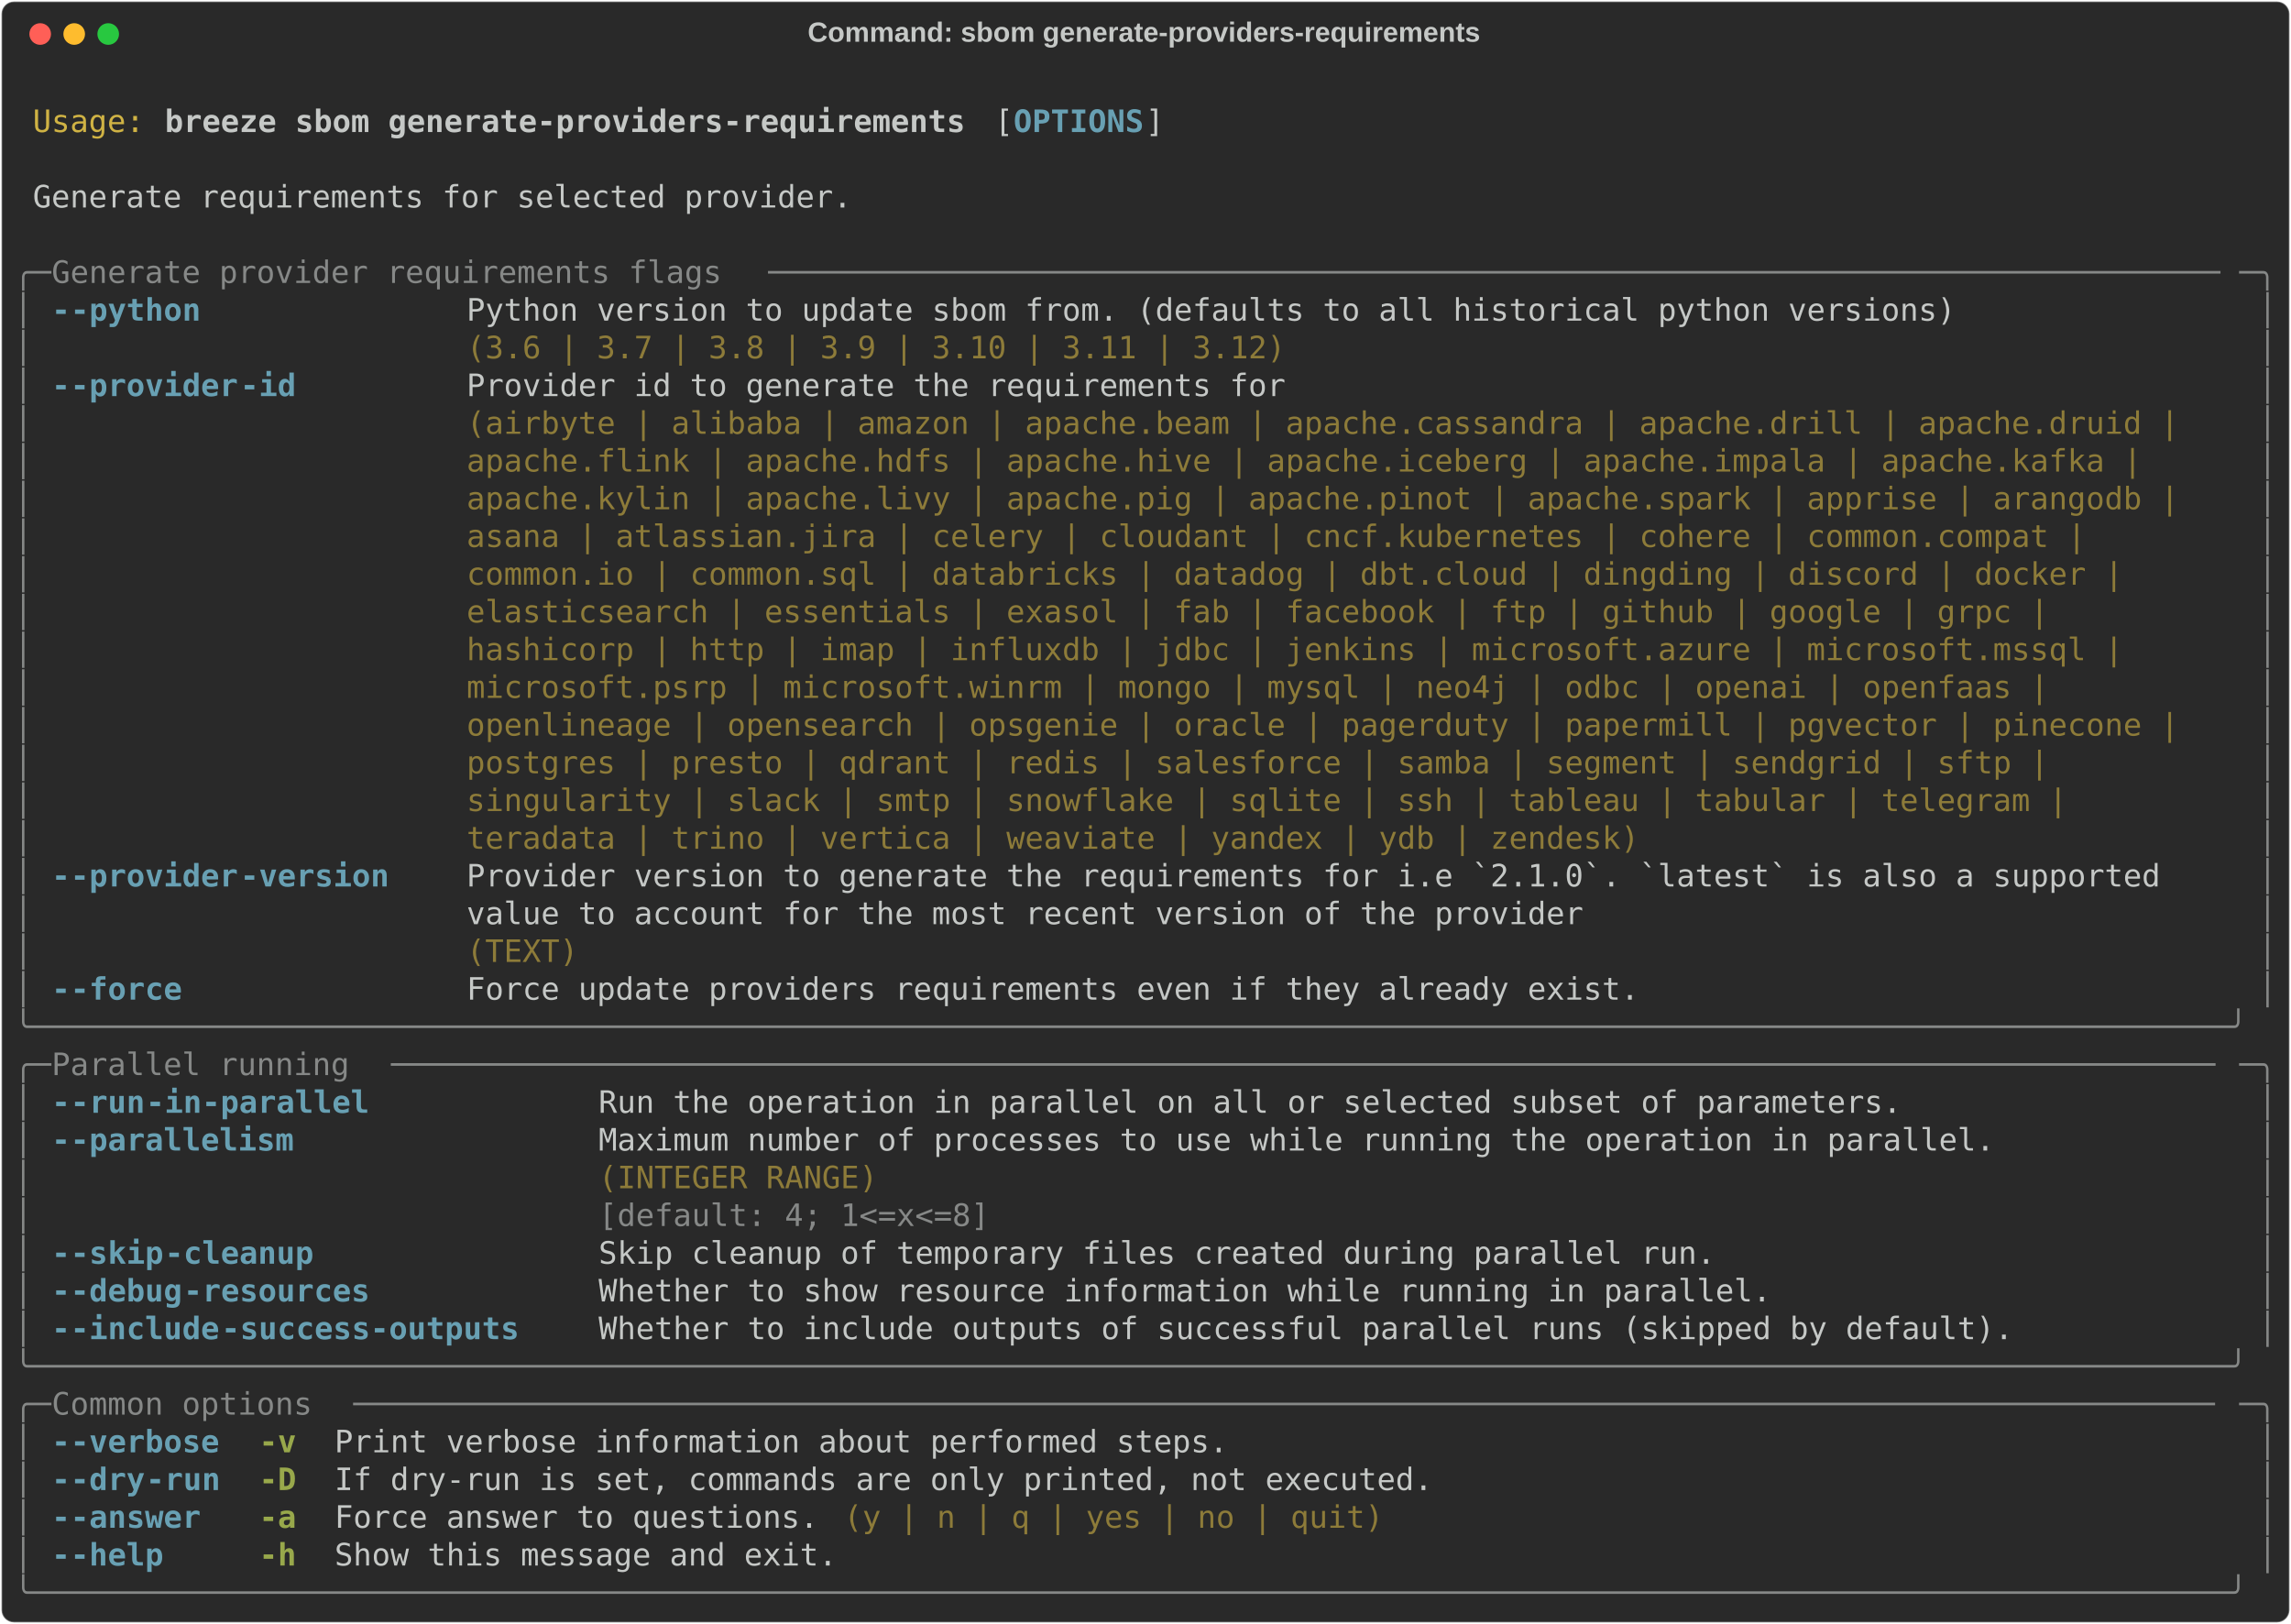
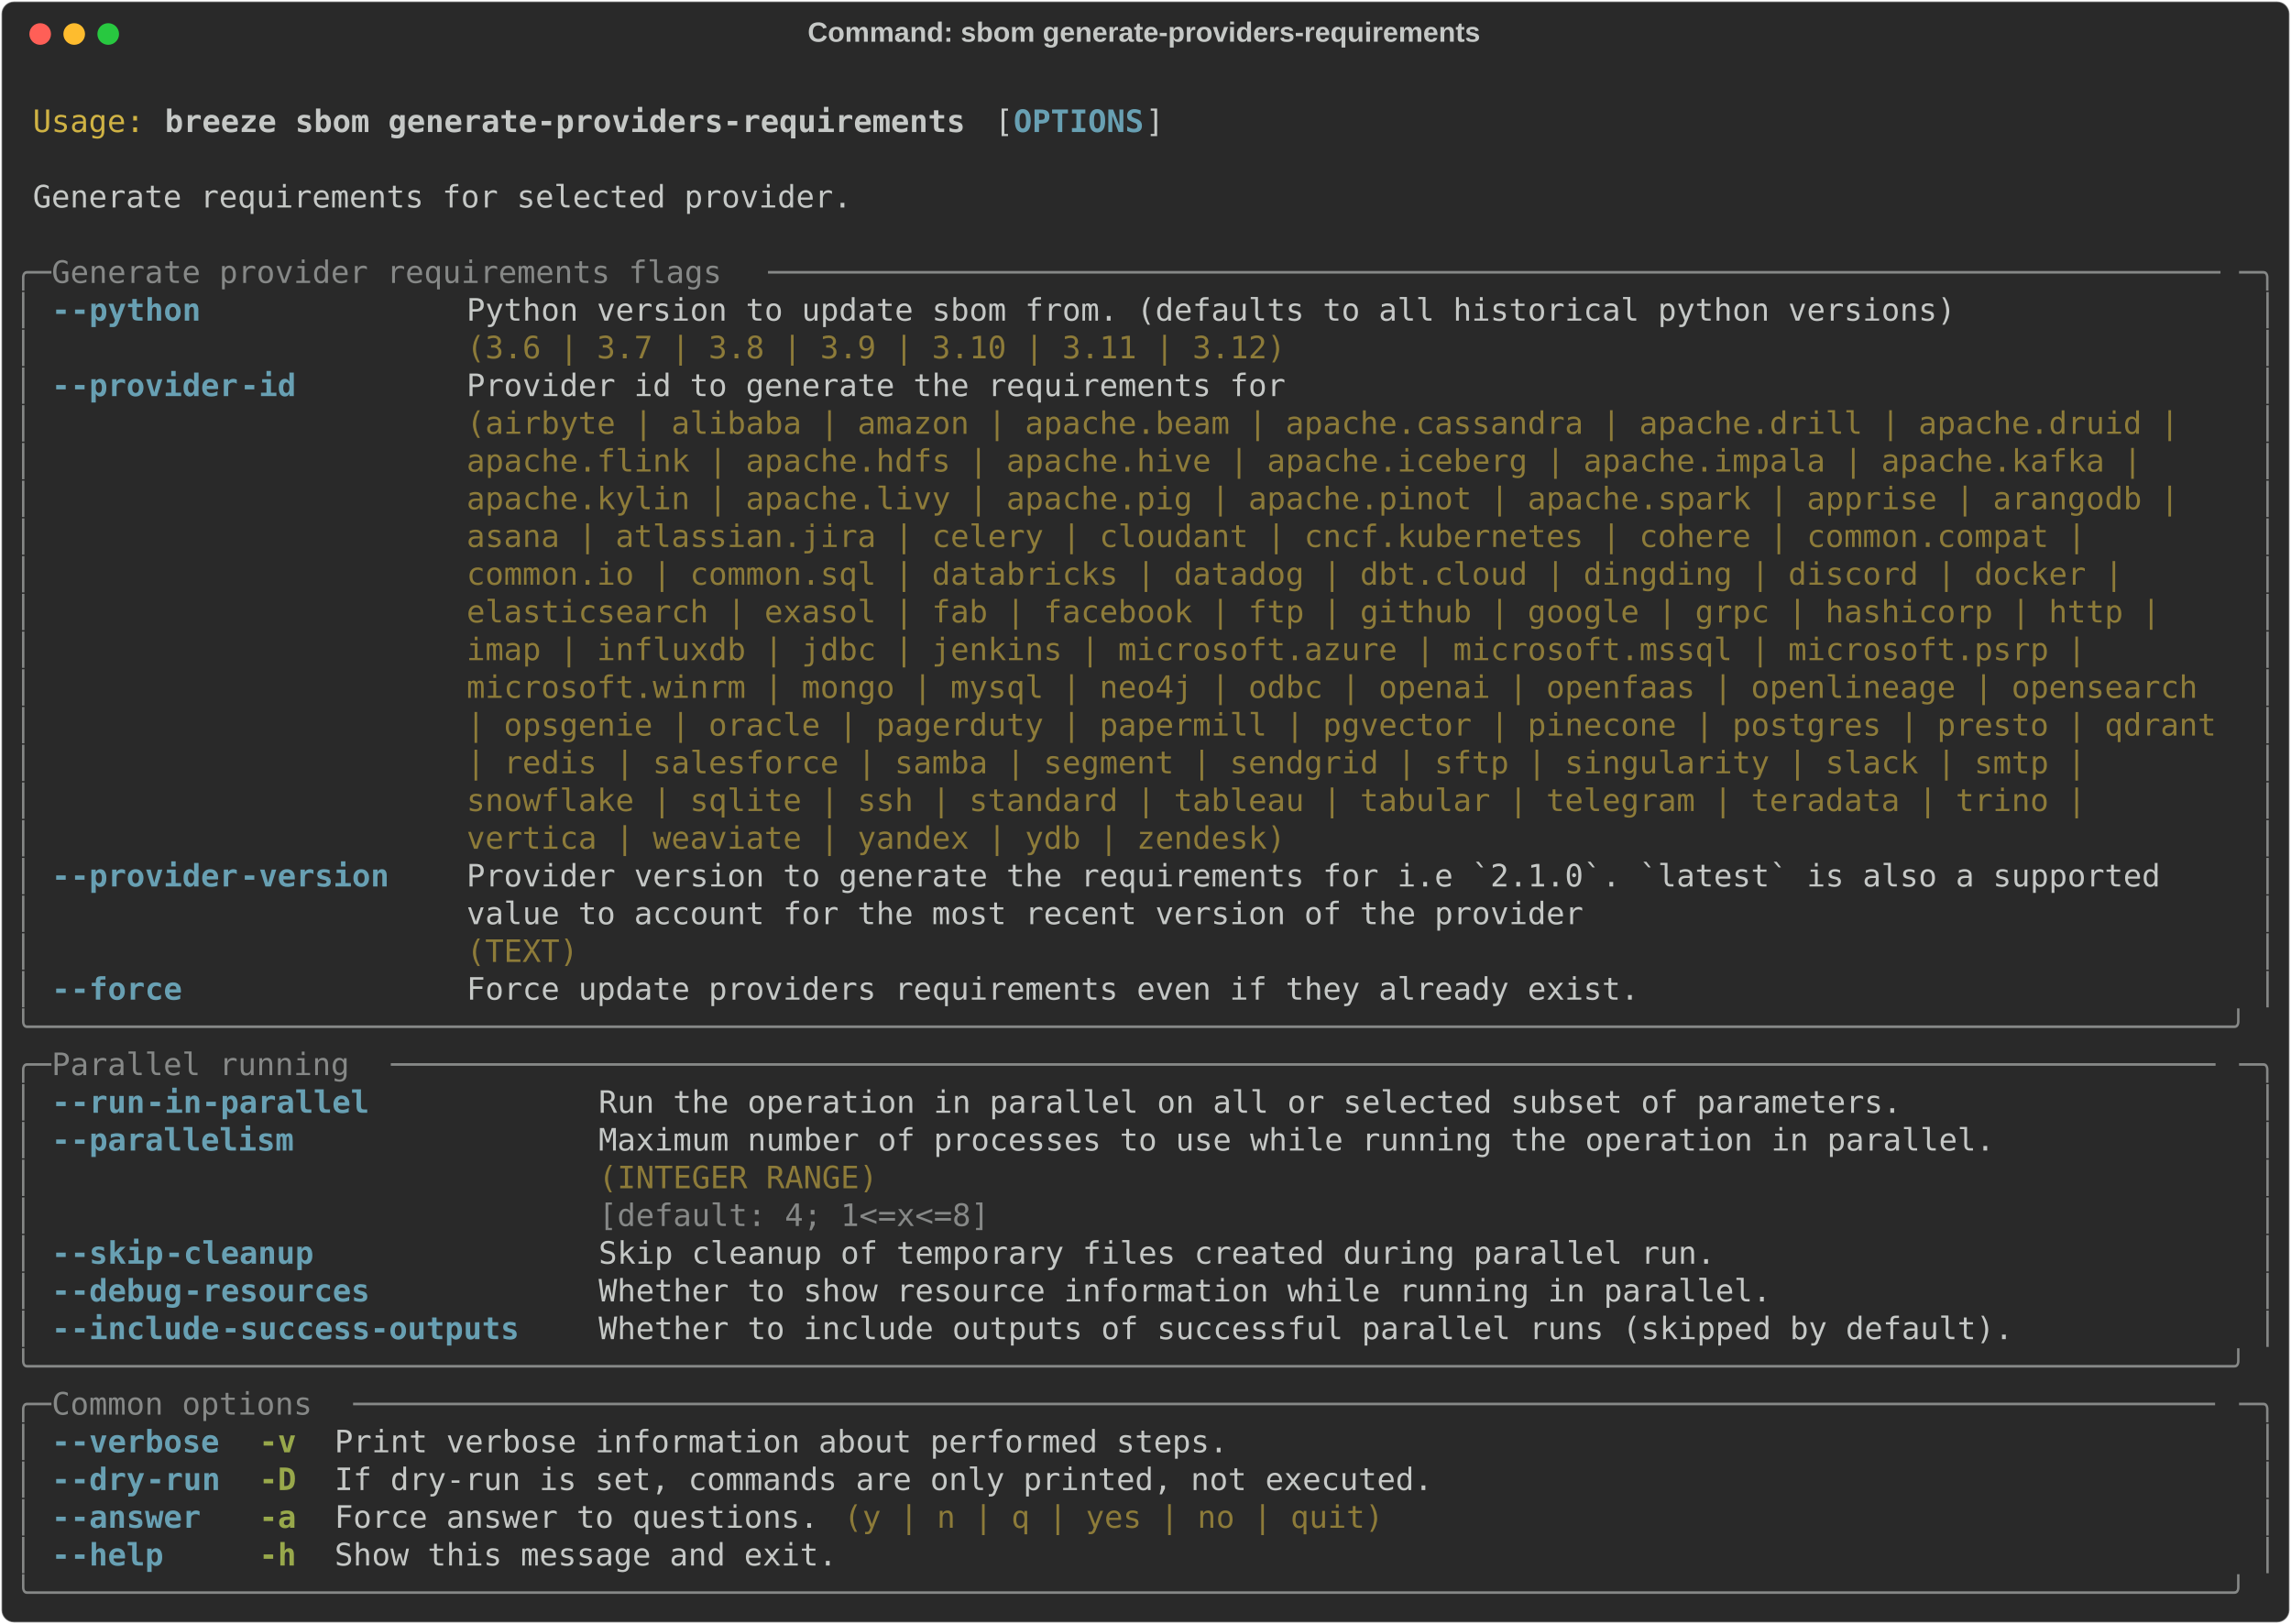
<svg xmlns="http://www.w3.org/2000/svg" class="rich-terminal" viewBox="0 0 1482 1050.4">
  <style>

    @font-face {
        font-family: "Fira Code";
        src: local("FiraCode-Regular"),
                url("https://cdnjs.cloudflare.com/ajax/libs/firacode/6.2.0/woff2/FiraCode-Regular.woff2") format("woff2"),
                url("https://cdnjs.cloudflare.com/ajax/libs/firacode/6.2.0/woff/FiraCode-Regular.woff") format("woff");
        font-style: normal;
        font-weight: 400;
    }
    @font-face {
        font-family: "Fira Code";
        src: local("FiraCode-Bold"),
                url("https://cdnjs.cloudflare.com/ajax/libs/firacode/6.2.0/woff2/FiraCode-Bold.woff2") format("woff2"),
                url("https://cdnjs.cloudflare.com/ajax/libs/firacode/6.2.0/woff/FiraCode-Bold.woff") format("woff");
        font-style: bold;
        font-weight: 700;
    }

    .breeze-sbom-generate-providers-requirements-matrix {
        font-family: Fira Code, monospace;
        font-size: 20px;
        line-height: 24.4px;
        font-variant-east-asian: full-width;
    }

    .breeze-sbom-generate-providers-requirements-title {
        font-size: 18px;
        font-weight: bold;
        font-family: arial;
    }

    .breeze-sbom-generate-providers-requirements-r1 { fill: #c5c8c6 }
.breeze-sbom-generate-providers-requirements-r2 { fill: #d0b344 }
.breeze-sbom-generate-providers-requirements-r3 { fill: #c5c8c6;font-weight: bold }
.breeze-sbom-generate-providers-requirements-r4 { fill: #68a0b3;font-weight: bold }
.breeze-sbom-generate-providers-requirements-r5 { fill: #868887 }
.breeze-sbom-generate-providers-requirements-r6 { fill: #8d7b39 }
.breeze-sbom-generate-providers-requirements-r7 { fill: #98a84b;font-weight: bold }
    </style>
  <defs>
    <clipPath id="breeze-sbom-generate-providers-requirements-clip-terminal">
      <rect x="0" y="0" width="1463.0" height="999.4" />
    </clipPath>
    <clipPath id="breeze-sbom-generate-providers-requirements-line-0">
      <rect x="0" y="1.5" width="1464" height="24.65" />
    </clipPath>
    <clipPath id="breeze-sbom-generate-providers-requirements-line-1">
      <rect x="0" y="25.9" width="1464" height="24.65" />
    </clipPath>
    <clipPath id="breeze-sbom-generate-providers-requirements-line-2">
      <rect x="0" y="50.3" width="1464" height="24.65" />
    </clipPath>
    <clipPath id="breeze-sbom-generate-providers-requirements-line-3">
      <rect x="0" y="74.7" width="1464" height="24.65" />
    </clipPath>
    <clipPath id="breeze-sbom-generate-providers-requirements-line-4">
      <rect x="0" y="99.1" width="1464" height="24.65" />
    </clipPath>
    <clipPath id="breeze-sbom-generate-providers-requirements-line-5">
      <rect x="0" y="123.5" width="1464" height="24.65" />
    </clipPath>
    <clipPath id="breeze-sbom-generate-providers-requirements-line-6">
      <rect x="0" y="147.9" width="1464" height="24.65" />
    </clipPath>
    <clipPath id="breeze-sbom-generate-providers-requirements-line-7">
      <rect x="0" y="172.3" width="1464" height="24.65" />
    </clipPath>
    <clipPath id="breeze-sbom-generate-providers-requirements-line-8">
      <rect x="0" y="196.7" width="1464" height="24.65" />
    </clipPath>
    <clipPath id="breeze-sbom-generate-providers-requirements-line-9">
      <rect x="0" y="221.1" width="1464" height="24.65" />
    </clipPath>
    <clipPath id="breeze-sbom-generate-providers-requirements-line-10">
      <rect x="0" y="245.5" width="1464" height="24.65" />
    </clipPath>
    <clipPath id="breeze-sbom-generate-providers-requirements-line-11">
      <rect x="0" y="269.9" width="1464" height="24.65" />
    </clipPath>
    <clipPath id="breeze-sbom-generate-providers-requirements-line-12">
      <rect x="0" y="294.3" width="1464" height="24.65" />
    </clipPath>
    <clipPath id="breeze-sbom-generate-providers-requirements-line-13">
      <rect x="0" y="318.7" width="1464" height="24.65" />
    </clipPath>
    <clipPath id="breeze-sbom-generate-providers-requirements-line-14">
      <rect x="0" y="343.1" width="1464" height="24.65" />
    </clipPath>
    <clipPath id="breeze-sbom-generate-providers-requirements-line-15">
      <rect x="0" y="367.5" width="1464" height="24.65" />
    </clipPath>
    <clipPath id="breeze-sbom-generate-providers-requirements-line-16">
      <rect x="0" y="391.9" width="1464" height="24.65" />
    </clipPath>
    <clipPath id="breeze-sbom-generate-providers-requirements-line-17">
      <rect x="0" y="416.3" width="1464" height="24.65" />
    </clipPath>
    <clipPath id="breeze-sbom-generate-providers-requirements-line-18">
      <rect x="0" y="440.7" width="1464" height="24.65" />
    </clipPath>
    <clipPath id="breeze-sbom-generate-providers-requirements-line-19">
      <rect x="0" y="465.1" width="1464" height="24.65" />
    </clipPath>
    <clipPath id="breeze-sbom-generate-providers-requirements-line-20">
      <rect x="0" y="489.5" width="1464" height="24.65" />
    </clipPath>
    <clipPath id="breeze-sbom-generate-providers-requirements-line-21">
      <rect x="0" y="513.9" width="1464" height="24.65" />
    </clipPath>
    <clipPath id="breeze-sbom-generate-providers-requirements-line-22">
      <rect x="0" y="538.3" width="1464" height="24.65" />
    </clipPath>
    <clipPath id="breeze-sbom-generate-providers-requirements-line-23">
      <rect x="0" y="562.7" width="1464" height="24.65" />
    </clipPath>
    <clipPath id="breeze-sbom-generate-providers-requirements-line-24">
      <rect x="0" y="587.1" width="1464" height="24.65" />
    </clipPath>
    <clipPath id="breeze-sbom-generate-providers-requirements-line-25">
      <rect x="0" y="611.5" width="1464" height="24.65" />
    </clipPath>
    <clipPath id="breeze-sbom-generate-providers-requirements-line-26">
      <rect x="0" y="635.9" width="1464" height="24.65" />
    </clipPath>
    <clipPath id="breeze-sbom-generate-providers-requirements-line-27">
      <rect x="0" y="660.3" width="1464" height="24.65" />
    </clipPath>
    <clipPath id="breeze-sbom-generate-providers-requirements-line-28">
      <rect x="0" y="684.7" width="1464" height="24.65" />
    </clipPath>
    <clipPath id="breeze-sbom-generate-providers-requirements-line-29">
      <rect x="0" y="709.1" width="1464" height="24.65" />
    </clipPath>
    <clipPath id="breeze-sbom-generate-providers-requirements-line-30">
      <rect x="0" y="733.5" width="1464" height="24.65" />
    </clipPath>
    <clipPath id="breeze-sbom-generate-providers-requirements-line-31">
      <rect x="0" y="757.9" width="1464" height="24.65" />
    </clipPath>
    <clipPath id="breeze-sbom-generate-providers-requirements-line-32">
      <rect x="0" y="782.3" width="1464" height="24.65" />
    </clipPath>
    <clipPath id="breeze-sbom-generate-providers-requirements-line-33">
      <rect x="0" y="806.7" width="1464" height="24.65" />
    </clipPath>
    <clipPath id="breeze-sbom-generate-providers-requirements-line-34">
      <rect x="0" y="831.1" width="1464" height="24.65" />
    </clipPath>
    <clipPath id="breeze-sbom-generate-providers-requirements-line-35">
      <rect x="0" y="855.5" width="1464" height="24.65" />
    </clipPath>
    <clipPath id="breeze-sbom-generate-providers-requirements-line-36">
      <rect x="0" y="879.9" width="1464" height="24.65" />
    </clipPath>
    <clipPath id="breeze-sbom-generate-providers-requirements-line-37">
      <rect x="0" y="904.3" width="1464" height="24.65" />
    </clipPath>
    <clipPath id="breeze-sbom-generate-providers-requirements-line-38">
      <rect x="0" y="928.7" width="1464" height="24.65" />
    </clipPath>
    <clipPath id="breeze-sbom-generate-providers-requirements-line-39">
      <rect x="0" y="953.1" width="1464" height="24.65" />
    </clipPath>
  </defs>
  <rect fill="#292929" stroke="rgba(255,255,255,0.35)" stroke-width="1" x="1" y="1" width="1480" height="1048.4" rx="8" />
  <text class="breeze-sbom-generate-providers-requirements-title" fill="#c5c8c6" text-anchor="middle" x="740" y="27">Command: sbom generate-providers-requirements</text>
  <g transform="translate(26,22)">
    <circle cx="0" cy="0" r="7" fill="#ff5f57" />
    <circle cx="22" cy="0" r="7" fill="#febc2e" />
    <circle cx="44" cy="0" r="7" fill="#28c840" />
  </g>
  <g transform="translate(9, 41)" clip-path="url(#breeze-sbom-generate-providers-requirements-clip-terminal)">
    <g class="breeze-sbom-generate-providers-requirements-matrix">
      <text class="breeze-sbom-generate-providers-requirements-r1" x="1464" y="20" textLength="12.2" clip-path="url(#breeze-sbom-generate-providers-requirements-line-0)">
</text>
      <text class="breeze-sbom-generate-providers-requirements-r2" x="12.2" y="44.4" textLength="73.2" clip-path="url(#breeze-sbom-generate-providers-requirements-line-1)">Usage:</text>
      <text class="breeze-sbom-generate-providers-requirements-r3" x="97.6" y="44.4" textLength="524.6" clip-path="url(#breeze-sbom-generate-providers-requirements-line-1)">breeze sbom generate-providers-requirements</text>
      <text class="breeze-sbom-generate-providers-requirements-r1" x="634.4" y="44.4" textLength="12.2" clip-path="url(#breeze-sbom-generate-providers-requirements-line-1)">[</text>
      <text class="breeze-sbom-generate-providers-requirements-r4" x="646.6" y="44.4" textLength="85.4" clip-path="url(#breeze-sbom-generate-providers-requirements-line-1)">OPTIONS</text>
      <text class="breeze-sbom-generate-providers-requirements-r1" x="732" y="44.4" textLength="12.2" clip-path="url(#breeze-sbom-generate-providers-requirements-line-1)">]</text>
      <text class="breeze-sbom-generate-providers-requirements-r1" x="1464" y="44.4" textLength="12.2" clip-path="url(#breeze-sbom-generate-providers-requirements-line-1)">
</text>
      <text class="breeze-sbom-generate-providers-requirements-r1" x="1464" y="68.8" textLength="12.2" clip-path="url(#breeze-sbom-generate-providers-requirements-line-2)">
</text>
      <text class="breeze-sbom-generate-providers-requirements-r1" x="12.2" y="93.2" textLength="536.8" clip-path="url(#breeze-sbom-generate-providers-requirements-line-3)">Generate requirements for selected provider.</text>
      <text class="breeze-sbom-generate-providers-requirements-r1" x="1464" y="93.2" textLength="12.2" clip-path="url(#breeze-sbom-generate-providers-requirements-line-3)">
</text>
      <text class="breeze-sbom-generate-providers-requirements-r1" x="1464" y="117.6" textLength="12.2" clip-path="url(#breeze-sbom-generate-providers-requirements-line-4)">
</text>
      <text class="breeze-sbom-generate-providers-requirements-r5" x="0" y="142" textLength="24.4" clip-path="url(#breeze-sbom-generate-providers-requirements-line-5)">╭─</text>
      <text class="breeze-sbom-generate-providers-requirements-r5" x="24.4" y="142" textLength="463.6" clip-path="url(#breeze-sbom-generate-providers-requirements-line-5)"> Generate provider requirements flags </text>
      <text class="breeze-sbom-generate-providers-requirements-r5" x="488" y="142" textLength="951.6" clip-path="url(#breeze-sbom-generate-providers-requirements-line-5)">──────────────────────────────────────────────────────────────────────────────</text>
      <text class="breeze-sbom-generate-providers-requirements-r5" x="1439.6" y="142" textLength="24.4" clip-path="url(#breeze-sbom-generate-providers-requirements-line-5)">─╮</text>
      <text class="breeze-sbom-generate-providers-requirements-r1" x="1464" y="142" textLength="12.2" clip-path="url(#breeze-sbom-generate-providers-requirements-line-5)">
</text>
      <text class="breeze-sbom-generate-providers-requirements-r5" x="0" y="166.4" textLength="12.2" clip-path="url(#breeze-sbom-generate-providers-requirements-line-6)">│</text>
      <text class="breeze-sbom-generate-providers-requirements-r4" x="24.4" y="166.4" textLength="12.2" clip-path="url(#breeze-sbom-generate-providers-requirements-line-6)">-</text>
      <text class="breeze-sbom-generate-providers-requirements-r4" x="36.6" y="166.4" textLength="85.4" clip-path="url(#breeze-sbom-generate-providers-requirements-line-6)">-python</text>
      <text class="breeze-sbom-generate-providers-requirements-r1" x="292.8" y="166.4" textLength="976" clip-path="url(#breeze-sbom-generate-providers-requirements-line-6)">Python version to update sbom from. (defaults to all historical python versions)</text>
      <text class="breeze-sbom-generate-providers-requirements-r5" x="1451.8" y="166.4" textLength="12.2" clip-path="url(#breeze-sbom-generate-providers-requirements-line-6)">│</text>
      <text class="breeze-sbom-generate-providers-requirements-r1" x="1464" y="166.4" textLength="12.2" clip-path="url(#breeze-sbom-generate-providers-requirements-line-6)">
</text>
      <text class="breeze-sbom-generate-providers-requirements-r5" x="0" y="190.8" textLength="12.2" clip-path="url(#breeze-sbom-generate-providers-requirements-line-7)">│</text>
      <text class="breeze-sbom-generate-providers-requirements-r6" x="292.8" y="190.8" textLength="976" clip-path="url(#breeze-sbom-generate-providers-requirements-line-7)">(3.6 | 3.7 | 3.8 | 3.9 | 3.10 | 3.11 | 3.12)                                    </text>
      <text class="breeze-sbom-generate-providers-requirements-r5" x="1451.8" y="190.8" textLength="12.2" clip-path="url(#breeze-sbom-generate-providers-requirements-line-7)">│</text>
      <text class="breeze-sbom-generate-providers-requirements-r1" x="1464" y="190.8" textLength="12.2" clip-path="url(#breeze-sbom-generate-providers-requirements-line-7)">
</text>
      <text class="breeze-sbom-generate-providers-requirements-r5" x="0" y="215.2" textLength="12.2" clip-path="url(#breeze-sbom-generate-providers-requirements-line-8)">│</text>
      <text class="breeze-sbom-generate-providers-requirements-r4" x="24.4" y="215.2" textLength="12.2" clip-path="url(#breeze-sbom-generate-providers-requirements-line-8)">-</text>
      <text class="breeze-sbom-generate-providers-requirements-r4" x="36.6" y="215.2" textLength="109.8" clip-path="url(#breeze-sbom-generate-providers-requirements-line-8)">-provider</text>
      <text class="breeze-sbom-generate-providers-requirements-r4" x="146.4" y="215.2" textLength="36.6" clip-path="url(#breeze-sbom-generate-providers-requirements-line-8)">-id</text>
      <text class="breeze-sbom-generate-providers-requirements-r1" x="292.8" y="215.2" textLength="1146.8" clip-path="url(#breeze-sbom-generate-providers-requirements-line-8)">Provider id to generate the requirements for                                                  </text>
      <text class="breeze-sbom-generate-providers-requirements-r5" x="1451.8" y="215.2" textLength="12.2" clip-path="url(#breeze-sbom-generate-providers-requirements-line-8)">│</text>
      <text class="breeze-sbom-generate-providers-requirements-r1" x="1464" y="215.2" textLength="12.2" clip-path="url(#breeze-sbom-generate-providers-requirements-line-8)">
</text>
      <text class="breeze-sbom-generate-providers-requirements-r5" x="0" y="239.6" textLength="12.2" clip-path="url(#breeze-sbom-generate-providers-requirements-line-9)">│</text>
      <text class="breeze-sbom-generate-providers-requirements-r6" x="292.8" y="239.6" textLength="1146.8" clip-path="url(#breeze-sbom-generate-providers-requirements-line-9)">(airbyte | alibaba | amazon | apache.beam | apache.cassandra | apache.drill | apache.druid |  </text>
      <text class="breeze-sbom-generate-providers-requirements-r5" x="1451.8" y="239.6" textLength="12.2" clip-path="url(#breeze-sbom-generate-providers-requirements-line-9)">│</text>
      <text class="breeze-sbom-generate-providers-requirements-r1" x="1464" y="239.6" textLength="12.2" clip-path="url(#breeze-sbom-generate-providers-requirements-line-9)">
</text>
      <text class="breeze-sbom-generate-providers-requirements-r5" x="0" y="264" textLength="12.2" clip-path="url(#breeze-sbom-generate-providers-requirements-line-10)">│</text>
      <text class="breeze-sbom-generate-providers-requirements-r6" x="292.8" y="264" textLength="1146.8" clip-path="url(#breeze-sbom-generate-providers-requirements-line-10)">apache.flink | apache.hdfs | apache.hive | apache.iceberg | apache.impala | apache.kafka |    </text>
      <text class="breeze-sbom-generate-providers-requirements-r5" x="1451.8" y="264" textLength="12.2" clip-path="url(#breeze-sbom-generate-providers-requirements-line-10)">│</text>
      <text class="breeze-sbom-generate-providers-requirements-r1" x="1464" y="264" textLength="12.2" clip-path="url(#breeze-sbom-generate-providers-requirements-line-10)">
</text>
      <text class="breeze-sbom-generate-providers-requirements-r5" x="0" y="288.4" textLength="12.2" clip-path="url(#breeze-sbom-generate-providers-requirements-line-11)">│</text>
      <text class="breeze-sbom-generate-providers-requirements-r6" x="292.8" y="288.4" textLength="1146.8" clip-path="url(#breeze-sbom-generate-providers-requirements-line-11)">apache.kylin | apache.livy | apache.pig | apache.pinot | apache.spark | apprise | arangodb |  </text>
      <text class="breeze-sbom-generate-providers-requirements-r5" x="1451.8" y="288.4" textLength="12.2" clip-path="url(#breeze-sbom-generate-providers-requirements-line-11)">│</text>
      <text class="breeze-sbom-generate-providers-requirements-r1" x="1464" y="288.4" textLength="12.2" clip-path="url(#breeze-sbom-generate-providers-requirements-line-11)">
</text>
      <text class="breeze-sbom-generate-providers-requirements-r5" x="0" y="312.8" textLength="12.2" clip-path="url(#breeze-sbom-generate-providers-requirements-line-12)">│</text>
      <text class="breeze-sbom-generate-providers-requirements-r6" x="292.8" y="312.8" textLength="1146.8" clip-path="url(#breeze-sbom-generate-providers-requirements-line-12)">asana | atlassian.jira | celery | cloudant | cncf.kubernetes | cohere | common.compat |       </text>
      <text class="breeze-sbom-generate-providers-requirements-r5" x="1451.8" y="312.8" textLength="12.2" clip-path="url(#breeze-sbom-generate-providers-requirements-line-12)">│</text>
      <text class="breeze-sbom-generate-providers-requirements-r1" x="1464" y="312.8" textLength="12.2" clip-path="url(#breeze-sbom-generate-providers-requirements-line-12)">
</text>
      <text class="breeze-sbom-generate-providers-requirements-r5" x="0" y="337.2" textLength="12.2" clip-path="url(#breeze-sbom-generate-providers-requirements-line-13)">│</text>
      <text class="breeze-sbom-generate-providers-requirements-r6" x="292.8" y="337.2" textLength="1146.8" clip-path="url(#breeze-sbom-generate-providers-requirements-line-13)">common.io | common.sql | databricks | datadog | dbt.cloud | dingding | discord | docker |     </text>
      <text class="breeze-sbom-generate-providers-requirements-r5" x="1451.8" y="337.2" textLength="12.2" clip-path="url(#breeze-sbom-generate-providers-requirements-line-13)">│</text>
      <text class="breeze-sbom-generate-providers-requirements-r1" x="1464" y="337.2" textLength="12.2" clip-path="url(#breeze-sbom-generate-providers-requirements-line-13)">
</text>
      <text class="breeze-sbom-generate-providers-requirements-r5" x="0" y="361.6" textLength="12.2" clip-path="url(#breeze-sbom-generate-providers-requirements-line-14)">│</text>
-       <text class="breeze-sbom-generate-providers-requirements-r6" x="292.8" y="361.6" textLength="1146.8" clip-path="url(#breeze-sbom-generate-providers-requirements-line-14)">elasticsearch | essentials | exasol | fab | facebook | ftp | github | google | grpc |         </text>
+       <text class="breeze-sbom-generate-providers-requirements-r6" x="292.8" y="361.6" textLength="1146.8" clip-path="url(#breeze-sbom-generate-providers-requirements-line-14)">elasticsearch | exasol | fab | facebook | ftp | github | google | grpc | hashicorp | http |   </text>
      <text class="breeze-sbom-generate-providers-requirements-r5" x="1451.8" y="361.6" textLength="12.2" clip-path="url(#breeze-sbom-generate-providers-requirements-line-14)">│</text>
      <text class="breeze-sbom-generate-providers-requirements-r1" x="1464" y="361.6" textLength="12.2" clip-path="url(#breeze-sbom-generate-providers-requirements-line-14)">
</text>
      <text class="breeze-sbom-generate-providers-requirements-r5" x="0" y="386" textLength="12.2" clip-path="url(#breeze-sbom-generate-providers-requirements-line-15)">│</text>
-       <text class="breeze-sbom-generate-providers-requirements-r6" x="292.8" y="386" textLength="1146.8" clip-path="url(#breeze-sbom-generate-providers-requirements-line-15)">hashicorp | http | imap | influxdb | jdbc | jenkins | microsoft.azure | microsoft.mssql |     </text>
+       <text class="breeze-sbom-generate-providers-requirements-r6" x="292.8" y="386" textLength="1146.8" clip-path="url(#breeze-sbom-generate-providers-requirements-line-15)">imap | influxdb | jdbc | jenkins | microsoft.azure | microsoft.mssql | microsoft.psrp |       </text>
      <text class="breeze-sbom-generate-providers-requirements-r5" x="1451.8" y="386" textLength="12.2" clip-path="url(#breeze-sbom-generate-providers-requirements-line-15)">│</text>
      <text class="breeze-sbom-generate-providers-requirements-r1" x="1464" y="386" textLength="12.2" clip-path="url(#breeze-sbom-generate-providers-requirements-line-15)">
</text>
      <text class="breeze-sbom-generate-providers-requirements-r5" x="0" y="410.4" textLength="12.2" clip-path="url(#breeze-sbom-generate-providers-requirements-line-16)">│</text>
-       <text class="breeze-sbom-generate-providers-requirements-r6" x="292.8" y="410.4" textLength="1146.8" clip-path="url(#breeze-sbom-generate-providers-requirements-line-16)">microsoft.psrp | microsoft.winrm | mongo | mysql | neo4j | odbc | openai | openfaas |         </text>
+       <text class="breeze-sbom-generate-providers-requirements-r6" x="292.8" y="410.4" textLength="1146.8" clip-path="url(#breeze-sbom-generate-providers-requirements-line-16)">microsoft.winrm | mongo | mysql | neo4j | odbc | openai | openfaas | openlineage | opensearch </text>
      <text class="breeze-sbom-generate-providers-requirements-r5" x="1451.8" y="410.4" textLength="12.2" clip-path="url(#breeze-sbom-generate-providers-requirements-line-16)">│</text>
      <text class="breeze-sbom-generate-providers-requirements-r1" x="1464" y="410.4" textLength="12.2" clip-path="url(#breeze-sbom-generate-providers-requirements-line-16)">
</text>
      <text class="breeze-sbom-generate-providers-requirements-r5" x="0" y="434.8" textLength="12.2" clip-path="url(#breeze-sbom-generate-providers-requirements-line-17)">│</text>
-       <text class="breeze-sbom-generate-providers-requirements-r6" x="292.8" y="434.8" textLength="1146.8" clip-path="url(#breeze-sbom-generate-providers-requirements-line-17)">openlineage | opensearch | opsgenie | oracle | pagerduty | papermill | pgvector | pinecone |  </text>
+       <text class="breeze-sbom-generate-providers-requirements-r6" x="292.8" y="434.8" textLength="1146.8" clip-path="url(#breeze-sbom-generate-providers-requirements-line-17)">| opsgenie | oracle | pagerduty | papermill | pgvector | pinecone | postgres | presto | qdrant</text>
      <text class="breeze-sbom-generate-providers-requirements-r5" x="1451.8" y="434.8" textLength="12.2" clip-path="url(#breeze-sbom-generate-providers-requirements-line-17)">│</text>
      <text class="breeze-sbom-generate-providers-requirements-r1" x="1464" y="434.8" textLength="12.2" clip-path="url(#breeze-sbom-generate-providers-requirements-line-17)">
</text>
      <text class="breeze-sbom-generate-providers-requirements-r5" x="0" y="459.2" textLength="12.2" clip-path="url(#breeze-sbom-generate-providers-requirements-line-18)">│</text>
-       <text class="breeze-sbom-generate-providers-requirements-r6" x="292.8" y="459.2" textLength="1146.8" clip-path="url(#breeze-sbom-generate-providers-requirements-line-18)">postgres | presto | qdrant | redis | salesforce | samba | segment | sendgrid | sftp |         </text>
+       <text class="breeze-sbom-generate-providers-requirements-r6" x="292.8" y="459.2" textLength="1146.8" clip-path="url(#breeze-sbom-generate-providers-requirements-line-18)">| redis | salesforce | samba | segment | sendgrid | sftp | singularity | slack | smtp |       </text>
      <text class="breeze-sbom-generate-providers-requirements-r5" x="1451.8" y="459.2" textLength="12.2" clip-path="url(#breeze-sbom-generate-providers-requirements-line-18)">│</text>
      <text class="breeze-sbom-generate-providers-requirements-r1" x="1464" y="459.2" textLength="12.2" clip-path="url(#breeze-sbom-generate-providers-requirements-line-18)">
</text>
      <text class="breeze-sbom-generate-providers-requirements-r5" x="0" y="483.6" textLength="12.2" clip-path="url(#breeze-sbom-generate-providers-requirements-line-19)">│</text>
-       <text class="breeze-sbom-generate-providers-requirements-r6" x="292.8" y="483.6" textLength="1146.8" clip-path="url(#breeze-sbom-generate-providers-requirements-line-19)">singularity | slack | smtp | snowflake | sqlite | ssh | tableau | tabular | telegram |        </text>
+       <text class="breeze-sbom-generate-providers-requirements-r6" x="292.8" y="483.6" textLength="1146.8" clip-path="url(#breeze-sbom-generate-providers-requirements-line-19)">snowflake | sqlite | ssh | standard | tableau | tabular | telegram | teradata | trino |       </text>
      <text class="breeze-sbom-generate-providers-requirements-r5" x="1451.8" y="483.6" textLength="12.2" clip-path="url(#breeze-sbom-generate-providers-requirements-line-19)">│</text>
      <text class="breeze-sbom-generate-providers-requirements-r1" x="1464" y="483.6" textLength="12.2" clip-path="url(#breeze-sbom-generate-providers-requirements-line-19)">
</text>
      <text class="breeze-sbom-generate-providers-requirements-r5" x="0" y="508" textLength="12.2" clip-path="url(#breeze-sbom-generate-providers-requirements-line-20)">│</text>
-       <text class="breeze-sbom-generate-providers-requirements-r6" x="292.8" y="508" textLength="1146.8" clip-path="url(#breeze-sbom-generate-providers-requirements-line-20)">teradata | trino | vertica | weaviate | yandex | ydb | zendesk)                               </text>
+       <text class="breeze-sbom-generate-providers-requirements-r6" x="292.8" y="508" textLength="1146.8" clip-path="url(#breeze-sbom-generate-providers-requirements-line-20)">vertica | weaviate | yandex | ydb | zendesk)                                                  </text>
      <text class="breeze-sbom-generate-providers-requirements-r5" x="1451.8" y="508" textLength="12.2" clip-path="url(#breeze-sbom-generate-providers-requirements-line-20)">│</text>
      <text class="breeze-sbom-generate-providers-requirements-r1" x="1464" y="508" textLength="12.2" clip-path="url(#breeze-sbom-generate-providers-requirements-line-20)">
</text>
      <text class="breeze-sbom-generate-providers-requirements-r5" x="0" y="532.4" textLength="12.2" clip-path="url(#breeze-sbom-generate-providers-requirements-line-21)">│</text>
      <text class="breeze-sbom-generate-providers-requirements-r4" x="24.4" y="532.4" textLength="12.2" clip-path="url(#breeze-sbom-generate-providers-requirements-line-21)">-</text>
      <text class="breeze-sbom-generate-providers-requirements-r4" x="36.6" y="532.4" textLength="109.8" clip-path="url(#breeze-sbom-generate-providers-requirements-line-21)">-provider</text>
      <text class="breeze-sbom-generate-providers-requirements-r4" x="146.4" y="532.4" textLength="97.6" clip-path="url(#breeze-sbom-generate-providers-requirements-line-21)">-version</text>
      <text class="breeze-sbom-generate-providers-requirements-r1" x="292.8" y="532.4" textLength="1146.8" clip-path="url(#breeze-sbom-generate-providers-requirements-line-21)">Provider version to generate the requirements for i.e `2.1.0`. `latest` is also a supported   </text>
      <text class="breeze-sbom-generate-providers-requirements-r5" x="1451.8" y="532.4" textLength="12.2" clip-path="url(#breeze-sbom-generate-providers-requirements-line-21)">│</text>
      <text class="breeze-sbom-generate-providers-requirements-r1" x="1464" y="532.4" textLength="12.2" clip-path="url(#breeze-sbom-generate-providers-requirements-line-21)">
</text>
      <text class="breeze-sbom-generate-providers-requirements-r5" x="0" y="556.8" textLength="12.2" clip-path="url(#breeze-sbom-generate-providers-requirements-line-22)">│</text>
      <text class="breeze-sbom-generate-providers-requirements-r1" x="292.8" y="556.8" textLength="1146.8" clip-path="url(#breeze-sbom-generate-providers-requirements-line-22)">value to account for the most recent version of the provider                                  </text>
      <text class="breeze-sbom-generate-providers-requirements-r5" x="1451.8" y="556.8" textLength="12.2" clip-path="url(#breeze-sbom-generate-providers-requirements-line-22)">│</text>
      <text class="breeze-sbom-generate-providers-requirements-r1" x="1464" y="556.8" textLength="12.2" clip-path="url(#breeze-sbom-generate-providers-requirements-line-22)">
</text>
      <text class="breeze-sbom-generate-providers-requirements-r5" x="0" y="581.2" textLength="12.2" clip-path="url(#breeze-sbom-generate-providers-requirements-line-23)">│</text>
      <text class="breeze-sbom-generate-providers-requirements-r6" x="292.8" y="581.2" textLength="1146.8" clip-path="url(#breeze-sbom-generate-providers-requirements-line-23)">(TEXT)                                                                                        </text>
      <text class="breeze-sbom-generate-providers-requirements-r5" x="1451.8" y="581.2" textLength="12.2" clip-path="url(#breeze-sbom-generate-providers-requirements-line-23)">│</text>
      <text class="breeze-sbom-generate-providers-requirements-r1" x="1464" y="581.2" textLength="12.2" clip-path="url(#breeze-sbom-generate-providers-requirements-line-23)">
</text>
      <text class="breeze-sbom-generate-providers-requirements-r5" x="0" y="605.6" textLength="12.2" clip-path="url(#breeze-sbom-generate-providers-requirements-line-24)">│</text>
      <text class="breeze-sbom-generate-providers-requirements-r4" x="24.4" y="605.6" textLength="12.2" clip-path="url(#breeze-sbom-generate-providers-requirements-line-24)">-</text>
      <text class="breeze-sbom-generate-providers-requirements-r4" x="36.6" y="605.6" textLength="73.2" clip-path="url(#breeze-sbom-generate-providers-requirements-line-24)">-force</text>
      <text class="breeze-sbom-generate-providers-requirements-r1" x="292.8" y="605.6" textLength="768.6" clip-path="url(#breeze-sbom-generate-providers-requirements-line-24)">Force update providers requirements even if they already exist.</text>
      <text class="breeze-sbom-generate-providers-requirements-r5" x="1451.8" y="605.6" textLength="12.2" clip-path="url(#breeze-sbom-generate-providers-requirements-line-24)">│</text>
      <text class="breeze-sbom-generate-providers-requirements-r1" x="1464" y="605.6" textLength="12.2" clip-path="url(#breeze-sbom-generate-providers-requirements-line-24)">
</text>
      <text class="breeze-sbom-generate-providers-requirements-r5" x="0" y="630" textLength="1464" clip-path="url(#breeze-sbom-generate-providers-requirements-line-25)">╰──────────────────────────────────────────────────────────────────────────────────────────────────────────────────────╯</text>
      <text class="breeze-sbom-generate-providers-requirements-r1" x="1464" y="630" textLength="12.2" clip-path="url(#breeze-sbom-generate-providers-requirements-line-25)">
</text>
      <text class="breeze-sbom-generate-providers-requirements-r5" x="0" y="654.4" textLength="24.4" clip-path="url(#breeze-sbom-generate-providers-requirements-line-26)">╭─</text>
      <text class="breeze-sbom-generate-providers-requirements-r5" x="24.4" y="654.4" textLength="219.6" clip-path="url(#breeze-sbom-generate-providers-requirements-line-26)"> Parallel running </text>
      <text class="breeze-sbom-generate-providers-requirements-r5" x="244" y="654.4" textLength="1195.6" clip-path="url(#breeze-sbom-generate-providers-requirements-line-26)">──────────────────────────────────────────────────────────────────────────────────────────────────</text>
      <text class="breeze-sbom-generate-providers-requirements-r5" x="1439.6" y="654.4" textLength="24.4" clip-path="url(#breeze-sbom-generate-providers-requirements-line-26)">─╮</text>
      <text class="breeze-sbom-generate-providers-requirements-r1" x="1464" y="654.4" textLength="12.2" clip-path="url(#breeze-sbom-generate-providers-requirements-line-26)">
</text>
      <text class="breeze-sbom-generate-providers-requirements-r5" x="0" y="678.8" textLength="12.2" clip-path="url(#breeze-sbom-generate-providers-requirements-line-27)">│</text>
      <text class="breeze-sbom-generate-providers-requirements-r4" x="24.4" y="678.8" textLength="12.2" clip-path="url(#breeze-sbom-generate-providers-requirements-line-27)">-</text>
      <text class="breeze-sbom-generate-providers-requirements-r4" x="36.6" y="678.8" textLength="48.8" clip-path="url(#breeze-sbom-generate-providers-requirements-line-27)">-run</text>
      <text class="breeze-sbom-generate-providers-requirements-r4" x="85.4" y="678.8" textLength="146.4" clip-path="url(#breeze-sbom-generate-providers-requirements-line-27)">-in-parallel</text>
      <text class="breeze-sbom-generate-providers-requirements-r1" x="378.2" y="678.8" textLength="854" clip-path="url(#breeze-sbom-generate-providers-requirements-line-27)">Run the operation in parallel on all or selected subset of parameters.</text>
      <text class="breeze-sbom-generate-providers-requirements-r5" x="1451.8" y="678.8" textLength="12.2" clip-path="url(#breeze-sbom-generate-providers-requirements-line-27)">│</text>
      <text class="breeze-sbom-generate-providers-requirements-r1" x="1464" y="678.8" textLength="12.2" clip-path="url(#breeze-sbom-generate-providers-requirements-line-27)">
</text>
      <text class="breeze-sbom-generate-providers-requirements-r5" x="0" y="703.2" textLength="12.2" clip-path="url(#breeze-sbom-generate-providers-requirements-line-28)">│</text>
      <text class="breeze-sbom-generate-providers-requirements-r4" x="24.4" y="703.2" textLength="12.2" clip-path="url(#breeze-sbom-generate-providers-requirements-line-28)">-</text>
      <text class="breeze-sbom-generate-providers-requirements-r4" x="36.6" y="703.2" textLength="146.4" clip-path="url(#breeze-sbom-generate-providers-requirements-line-28)">-parallelism</text>
      <text class="breeze-sbom-generate-providers-requirements-r1" x="378.2" y="703.2" textLength="915" clip-path="url(#breeze-sbom-generate-providers-requirements-line-28)">Maximum number of processes to use while running the operation in parallel.</text>
      <text class="breeze-sbom-generate-providers-requirements-r5" x="1451.8" y="703.2" textLength="12.2" clip-path="url(#breeze-sbom-generate-providers-requirements-line-28)">│</text>
      <text class="breeze-sbom-generate-providers-requirements-r1" x="1464" y="703.2" textLength="12.2" clip-path="url(#breeze-sbom-generate-providers-requirements-line-28)">
</text>
      <text class="breeze-sbom-generate-providers-requirements-r5" x="0" y="727.6" textLength="12.2" clip-path="url(#breeze-sbom-generate-providers-requirements-line-29)">│</text>
      <text class="breeze-sbom-generate-providers-requirements-r6" x="378.2" y="727.6" textLength="915" clip-path="url(#breeze-sbom-generate-providers-requirements-line-29)">(INTEGER RANGE)                                                            </text>
      <text class="breeze-sbom-generate-providers-requirements-r5" x="1451.8" y="727.6" textLength="12.2" clip-path="url(#breeze-sbom-generate-providers-requirements-line-29)">│</text>
      <text class="breeze-sbom-generate-providers-requirements-r1" x="1464" y="727.6" textLength="12.2" clip-path="url(#breeze-sbom-generate-providers-requirements-line-29)">
</text>
      <text class="breeze-sbom-generate-providers-requirements-r5" x="0" y="752" textLength="12.2" clip-path="url(#breeze-sbom-generate-providers-requirements-line-30)">│</text>
      <text class="breeze-sbom-generate-providers-requirements-r5" x="378.2" y="752" textLength="915" clip-path="url(#breeze-sbom-generate-providers-requirements-line-30)">[default: 4; 1&lt;=x&lt;=8]                                                      </text>
      <text class="breeze-sbom-generate-providers-requirements-r5" x="1451.8" y="752" textLength="12.2" clip-path="url(#breeze-sbom-generate-providers-requirements-line-30)">│</text>
      <text class="breeze-sbom-generate-providers-requirements-r1" x="1464" y="752" textLength="12.2" clip-path="url(#breeze-sbom-generate-providers-requirements-line-30)">
</text>
      <text class="breeze-sbom-generate-providers-requirements-r5" x="0" y="776.4" textLength="12.2" clip-path="url(#breeze-sbom-generate-providers-requirements-line-31)">│</text>
      <text class="breeze-sbom-generate-providers-requirements-r4" x="24.4" y="776.4" textLength="12.2" clip-path="url(#breeze-sbom-generate-providers-requirements-line-31)">-</text>
      <text class="breeze-sbom-generate-providers-requirements-r4" x="36.6" y="776.4" textLength="61" clip-path="url(#breeze-sbom-generate-providers-requirements-line-31)">-skip</text>
      <text class="breeze-sbom-generate-providers-requirements-r4" x="97.6" y="776.4" textLength="97.6" clip-path="url(#breeze-sbom-generate-providers-requirements-line-31)">-cleanup</text>
      <text class="breeze-sbom-generate-providers-requirements-r1" x="378.2" y="776.4" textLength="732" clip-path="url(#breeze-sbom-generate-providers-requirements-line-31)">Skip cleanup of temporary files created during parallel run.</text>
      <text class="breeze-sbom-generate-providers-requirements-r5" x="1451.8" y="776.4" textLength="12.2" clip-path="url(#breeze-sbom-generate-providers-requirements-line-31)">│</text>
      <text class="breeze-sbom-generate-providers-requirements-r1" x="1464" y="776.4" textLength="12.2" clip-path="url(#breeze-sbom-generate-providers-requirements-line-31)">
</text>
      <text class="breeze-sbom-generate-providers-requirements-r5" x="0" y="800.8" textLength="12.2" clip-path="url(#breeze-sbom-generate-providers-requirements-line-32)">│</text>
      <text class="breeze-sbom-generate-providers-requirements-r4" x="24.4" y="800.8" textLength="12.2" clip-path="url(#breeze-sbom-generate-providers-requirements-line-32)">-</text>
      <text class="breeze-sbom-generate-providers-requirements-r4" x="36.6" y="800.8" textLength="73.2" clip-path="url(#breeze-sbom-generate-providers-requirements-line-32)">-debug</text>
      <text class="breeze-sbom-generate-providers-requirements-r4" x="109.8" y="800.8" textLength="122" clip-path="url(#breeze-sbom-generate-providers-requirements-line-32)">-resources</text>
      <text class="breeze-sbom-generate-providers-requirements-r1" x="378.2" y="800.8" textLength="768.6" clip-path="url(#breeze-sbom-generate-providers-requirements-line-32)">Whether to show resource information while running in parallel.</text>
      <text class="breeze-sbom-generate-providers-requirements-r5" x="1451.8" y="800.8" textLength="12.2" clip-path="url(#breeze-sbom-generate-providers-requirements-line-32)">│</text>
      <text class="breeze-sbom-generate-providers-requirements-r1" x="1464" y="800.8" textLength="12.2" clip-path="url(#breeze-sbom-generate-providers-requirements-line-32)">
</text>
      <text class="breeze-sbom-generate-providers-requirements-r5" x="0" y="825.2" textLength="12.2" clip-path="url(#breeze-sbom-generate-providers-requirements-line-33)">│</text>
      <text class="breeze-sbom-generate-providers-requirements-r4" x="24.4" y="825.2" textLength="12.2" clip-path="url(#breeze-sbom-generate-providers-requirements-line-33)">-</text>
      <text class="breeze-sbom-generate-providers-requirements-r4" x="36.6" y="825.2" textLength="97.6" clip-path="url(#breeze-sbom-generate-providers-requirements-line-33)">-include</text>
      <text class="breeze-sbom-generate-providers-requirements-r4" x="134.2" y="825.2" textLength="195.2" clip-path="url(#breeze-sbom-generate-providers-requirements-line-33)">-success-outputs</text>
      <text class="breeze-sbom-generate-providers-requirements-r1" x="378.2" y="825.2" textLength="927.2" clip-path="url(#breeze-sbom-generate-providers-requirements-line-33)">Whether to include outputs of successful parallel runs (skipped by default).</text>
      <text class="breeze-sbom-generate-providers-requirements-r5" x="1451.8" y="825.2" textLength="12.2" clip-path="url(#breeze-sbom-generate-providers-requirements-line-33)">│</text>
      <text class="breeze-sbom-generate-providers-requirements-r1" x="1464" y="825.2" textLength="12.2" clip-path="url(#breeze-sbom-generate-providers-requirements-line-33)">
</text>
      <text class="breeze-sbom-generate-providers-requirements-r5" x="0" y="849.6" textLength="1464" clip-path="url(#breeze-sbom-generate-providers-requirements-line-34)">╰──────────────────────────────────────────────────────────────────────────────────────────────────────────────────────╯</text>
      <text class="breeze-sbom-generate-providers-requirements-r1" x="1464" y="849.6" textLength="12.2" clip-path="url(#breeze-sbom-generate-providers-requirements-line-34)">
</text>
      <text class="breeze-sbom-generate-providers-requirements-r5" x="0" y="874" textLength="24.4" clip-path="url(#breeze-sbom-generate-providers-requirements-line-35)">╭─</text>
      <text class="breeze-sbom-generate-providers-requirements-r5" x="24.4" y="874" textLength="195.2" clip-path="url(#breeze-sbom-generate-providers-requirements-line-35)"> Common options </text>
      <text class="breeze-sbom-generate-providers-requirements-r5" x="219.6" y="874" textLength="1220" clip-path="url(#breeze-sbom-generate-providers-requirements-line-35)">────────────────────────────────────────────────────────────────────────────────────────────────────</text>
      <text class="breeze-sbom-generate-providers-requirements-r5" x="1439.6" y="874" textLength="24.4" clip-path="url(#breeze-sbom-generate-providers-requirements-line-35)">─╮</text>
      <text class="breeze-sbom-generate-providers-requirements-r1" x="1464" y="874" textLength="12.2" clip-path="url(#breeze-sbom-generate-providers-requirements-line-35)">
</text>
      <text class="breeze-sbom-generate-providers-requirements-r5" x="0" y="898.4" textLength="12.2" clip-path="url(#breeze-sbom-generate-providers-requirements-line-36)">│</text>
      <text class="breeze-sbom-generate-providers-requirements-r4" x="24.4" y="898.4" textLength="12.2" clip-path="url(#breeze-sbom-generate-providers-requirements-line-36)">-</text>
      <text class="breeze-sbom-generate-providers-requirements-r4" x="36.6" y="898.4" textLength="97.6" clip-path="url(#breeze-sbom-generate-providers-requirements-line-36)">-verbose</text>
      <text class="breeze-sbom-generate-providers-requirements-r7" x="158.6" y="898.4" textLength="24.4" clip-path="url(#breeze-sbom-generate-providers-requirements-line-36)">-v</text>
      <text class="breeze-sbom-generate-providers-requirements-r1" x="207.4" y="898.4" textLength="585.6" clip-path="url(#breeze-sbom-generate-providers-requirements-line-36)">Print verbose information about performed steps.</text>
      <text class="breeze-sbom-generate-providers-requirements-r5" x="1451.8" y="898.4" textLength="12.2" clip-path="url(#breeze-sbom-generate-providers-requirements-line-36)">│</text>
      <text class="breeze-sbom-generate-providers-requirements-r1" x="1464" y="898.4" textLength="12.2" clip-path="url(#breeze-sbom-generate-providers-requirements-line-36)">
</text>
      <text class="breeze-sbom-generate-providers-requirements-r5" x="0" y="922.8" textLength="12.2" clip-path="url(#breeze-sbom-generate-providers-requirements-line-37)">│</text>
      <text class="breeze-sbom-generate-providers-requirements-r4" x="24.4" y="922.8" textLength="12.2" clip-path="url(#breeze-sbom-generate-providers-requirements-line-37)">-</text>
      <text class="breeze-sbom-generate-providers-requirements-r4" x="36.6" y="922.8" textLength="48.8" clip-path="url(#breeze-sbom-generate-providers-requirements-line-37)">-dry</text>
      <text class="breeze-sbom-generate-providers-requirements-r4" x="85.4" y="922.8" textLength="48.8" clip-path="url(#breeze-sbom-generate-providers-requirements-line-37)">-run</text>
      <text class="breeze-sbom-generate-providers-requirements-r7" x="158.6" y="922.8" textLength="24.4" clip-path="url(#breeze-sbom-generate-providers-requirements-line-37)">-D</text>
      <text class="breeze-sbom-generate-providers-requirements-r1" x="207.4" y="922.8" textLength="719.8" clip-path="url(#breeze-sbom-generate-providers-requirements-line-37)">If dry-run is set, commands are only printed, not executed.</text>
      <text class="breeze-sbom-generate-providers-requirements-r5" x="1451.8" y="922.8" textLength="12.2" clip-path="url(#breeze-sbom-generate-providers-requirements-line-37)">│</text>
      <text class="breeze-sbom-generate-providers-requirements-r1" x="1464" y="922.8" textLength="12.2" clip-path="url(#breeze-sbom-generate-providers-requirements-line-37)">
</text>
      <text class="breeze-sbom-generate-providers-requirements-r5" x="0" y="947.2" textLength="12.2" clip-path="url(#breeze-sbom-generate-providers-requirements-line-38)">│</text>
      <text class="breeze-sbom-generate-providers-requirements-r4" x="24.4" y="947.2" textLength="12.2" clip-path="url(#breeze-sbom-generate-providers-requirements-line-38)">-</text>
      <text class="breeze-sbom-generate-providers-requirements-r4" x="36.6" y="947.2" textLength="85.4" clip-path="url(#breeze-sbom-generate-providers-requirements-line-38)">-answer</text>
      <text class="breeze-sbom-generate-providers-requirements-r7" x="158.6" y="947.2" textLength="24.4" clip-path="url(#breeze-sbom-generate-providers-requirements-line-38)">-a</text>
      <text class="breeze-sbom-generate-providers-requirements-r1" x="207.4" y="947.2" textLength="317.2" clip-path="url(#breeze-sbom-generate-providers-requirements-line-38)">Force answer to questions.</text>
      <text class="breeze-sbom-generate-providers-requirements-r6" x="536.8" y="947.2" textLength="353.8" clip-path="url(#breeze-sbom-generate-providers-requirements-line-38)">(y | n | q | yes | no | quit)</text>
      <text class="breeze-sbom-generate-providers-requirements-r5" x="1451.8" y="947.2" textLength="12.2" clip-path="url(#breeze-sbom-generate-providers-requirements-line-38)">│</text>
      <text class="breeze-sbom-generate-providers-requirements-r1" x="1464" y="947.2" textLength="12.2" clip-path="url(#breeze-sbom-generate-providers-requirements-line-38)">
</text>
      <text class="breeze-sbom-generate-providers-requirements-r5" x="0" y="971.6" textLength="12.2" clip-path="url(#breeze-sbom-generate-providers-requirements-line-39)">│</text>
      <text class="breeze-sbom-generate-providers-requirements-r4" x="24.4" y="971.6" textLength="12.2" clip-path="url(#breeze-sbom-generate-providers-requirements-line-39)">-</text>
      <text class="breeze-sbom-generate-providers-requirements-r4" x="36.6" y="971.6" textLength="61" clip-path="url(#breeze-sbom-generate-providers-requirements-line-39)">-help</text>
      <text class="breeze-sbom-generate-providers-requirements-r7" x="158.6" y="971.6" textLength="24.4" clip-path="url(#breeze-sbom-generate-providers-requirements-line-39)">-h</text>
      <text class="breeze-sbom-generate-providers-requirements-r1" x="207.4" y="971.6" textLength="329.4" clip-path="url(#breeze-sbom-generate-providers-requirements-line-39)">Show this message and exit.</text>
      <text class="breeze-sbom-generate-providers-requirements-r5" x="1451.8" y="971.6" textLength="12.2" clip-path="url(#breeze-sbom-generate-providers-requirements-line-39)">│</text>
      <text class="breeze-sbom-generate-providers-requirements-r1" x="1464" y="971.6" textLength="12.2" clip-path="url(#breeze-sbom-generate-providers-requirements-line-39)">
</text>
      <text class="breeze-sbom-generate-providers-requirements-r5" x="0" y="996" textLength="1464" clip-path="url(#breeze-sbom-generate-providers-requirements-line-40)">╰──────────────────────────────────────────────────────────────────────────────────────────────────────────────────────╯</text>
      <text class="breeze-sbom-generate-providers-requirements-r1" x="1464" y="996" textLength="12.2" clip-path="url(#breeze-sbom-generate-providers-requirements-line-40)">
</text>
    </g>
  </g>
</svg>
